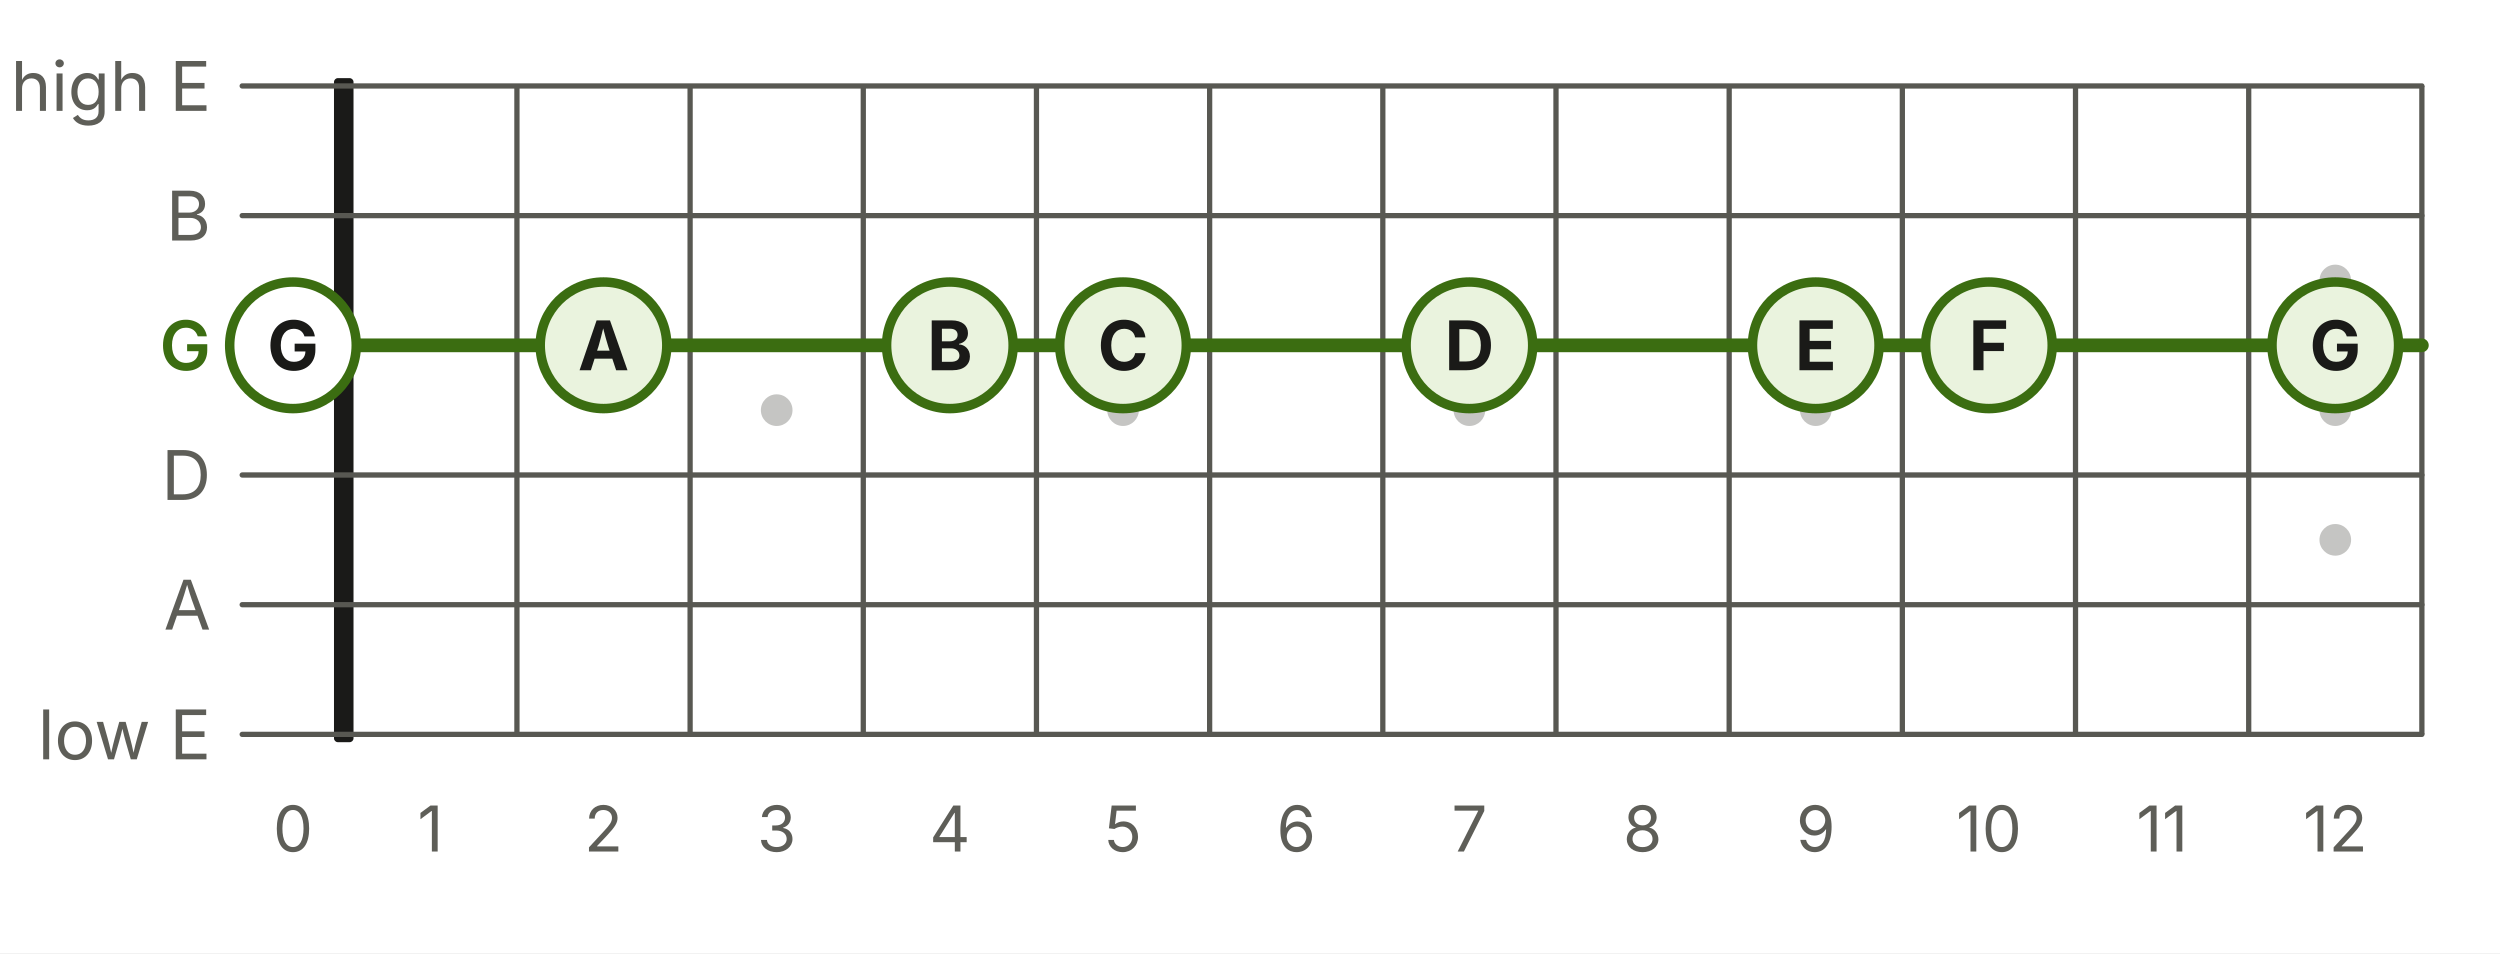
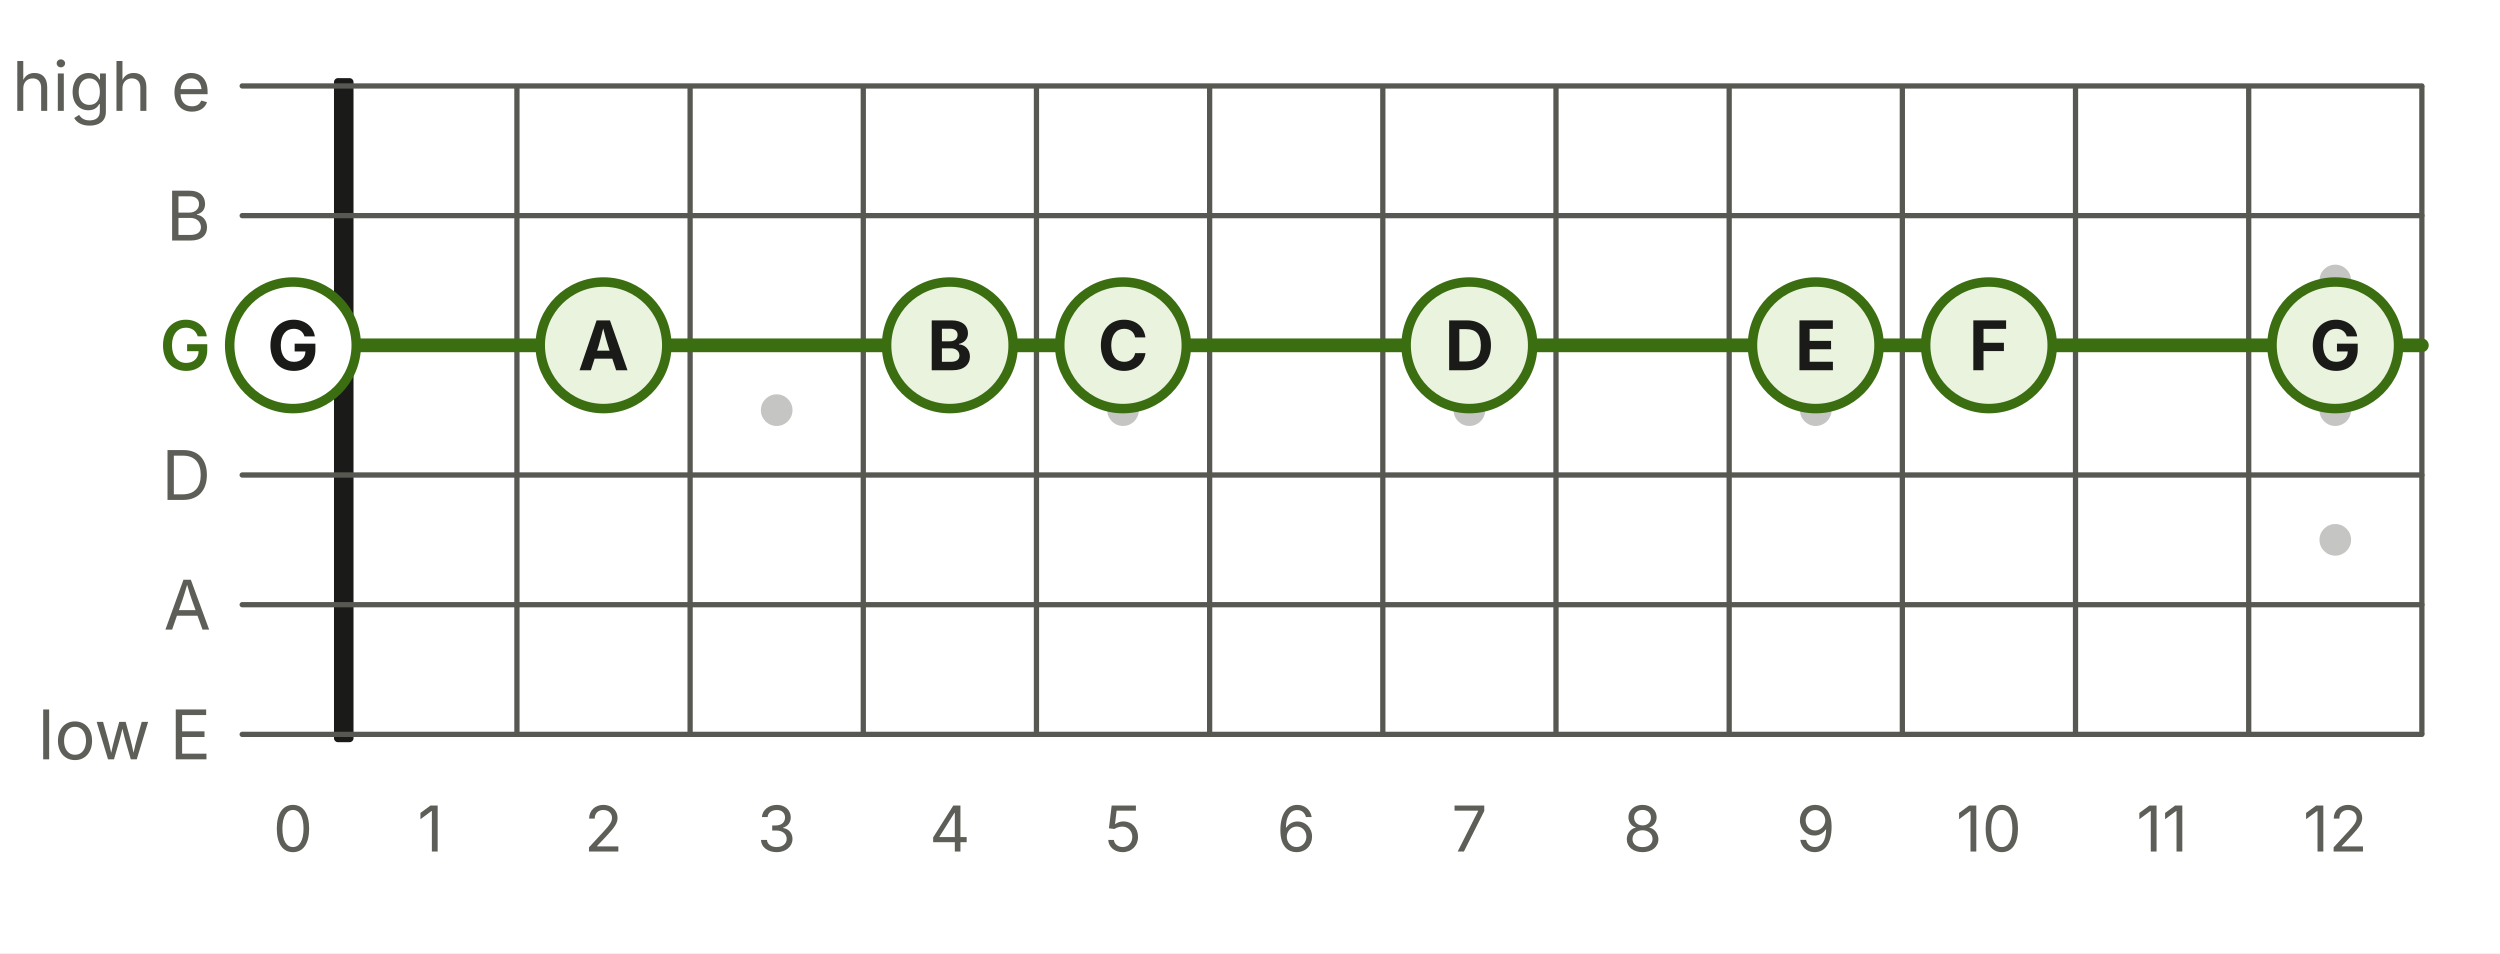
<svg xmlns="http://www.w3.org/2000/svg" width="2560" height="976" viewBox="0 0 640 244" font-family="Calibri,-apple-system,BlinkMacSystemFont,'Segoe UI',sans-serif">
  <rect width="640" height="244" fill="#ffffff" />
  <circle cx="198.833" cy="105" r="4.05" fill="#585852" opacity="0.35" />
  <circle cx="287.5" cy="105" r="4.05" fill="#585852" opacity="0.35" />
  <circle cx="376.167" cy="105" r="4.05" fill="#585852" opacity="0.35" />
  <circle cx="464.833" cy="105" r="4.05" fill="#585852" opacity="0.35" />
  <circle cx="597.833" cy="105" r="4.05" fill="#585852" opacity="0.35" />
  <circle cx="597.833" cy="71.8" r="4.05" fill="#585852" opacity="0.35" />
  <circle cx="597.833" cy="138.2" r="4.05" fill="#585852" opacity="0.35" />
  <line x1="132.333" y1="22" x2="132.333" y2="188" stroke="#585852" stroke-width="1.35" />
  <line x1="176.667" y1="22" x2="176.667" y2="188" stroke="#585852" stroke-width="1.35" />
  <line x1="221" y1="22" x2="221" y2="188" stroke="#585852" stroke-width="1.35" />
  <line x1="265.333" y1="22" x2="265.333" y2="188" stroke="#585852" stroke-width="1.35" />
  <line x1="309.667" y1="22" x2="309.667" y2="188" stroke="#585852" stroke-width="1.35" />
  <line x1="354" y1="22" x2="354" y2="188" stroke="#585852" stroke-width="1.35" />
  <line x1="398.333" y1="22" x2="398.333" y2="188" stroke="#585852" stroke-width="1.35" />
  <line x1="442.667" y1="22" x2="442.667" y2="188" stroke="#585852" stroke-width="1.35" />
  <line x1="487" y1="22" x2="487" y2="188" stroke="#585852" stroke-width="1.35" />
  <line x1="531.333" y1="22" x2="531.333" y2="188" stroke="#585852" stroke-width="1.35" />
  <line x1="575.667" y1="22" x2="575.667" y2="188" stroke="#585852" stroke-width="1.35" />
  <line x1="620" y1="22" x2="620" y2="188" stroke="#585852" stroke-width="1.35" />
  <rect x="85.5" y="20" width="5" height="170" fill="#1a1a18" rx="1" />
  <line x1="62" y1="22" x2="620" y2="22" stroke="#585852" stroke-width="1.35" stroke-linecap="round" />
-   <text x="54" y="22" text-anchor="end" dominant-baseline="central" font-size="17.55" font-weight="400" fill="#5e5e58">high E</text>
+   <text x="54" y="22" text-anchor="end" dominant-baseline="central" font-size="17.55" font-weight="400" fill="#5e5e58">high e</text>
  <line x1="62" y1="55.2" x2="620" y2="55.2" stroke="#585852" stroke-width="1.35" stroke-linecap="round" />
  <text x="54" y="55.2" text-anchor="end" dominant-baseline="central" font-size="17.55" font-weight="400" fill="#5e5e58">B</text>
  <line x1="62" y1="88.4" x2="620" y2="88.4" stroke="#3b6d11" stroke-width="3.51" stroke-linecap="round" />
  <text x="54" y="88.4" text-anchor="end" dominant-baseline="central" font-size="17.55" font-weight="600" fill="#3b6d11">G</text>
  <line x1="62" y1="121.6" x2="620" y2="121.6" stroke="#585852" stroke-width="1.35" stroke-linecap="round" />
  <text x="54" y="121.6" text-anchor="end" dominant-baseline="central" font-size="17.55" font-weight="400" fill="#5e5e58">D</text>
  <line x1="62" y1="154.8" x2="620" y2="154.8" stroke="#585852" stroke-width="1.35" stroke-linecap="round" />
  <text x="54" y="154.8" text-anchor="end" dominant-baseline="central" font-size="17.55" font-weight="400" fill="#5e5e58">A</text>
  <line x1="62" y1="188" x2="620" y2="188" stroke="#585852" stroke-width="1.35" stroke-linecap="round" />
  <text x="54" y="188" text-anchor="end" dominant-baseline="central" font-size="17.55" font-weight="400" fill="#5e5e58">low E</text>
  <circle cx="75" cy="88.4" r="16.2" fill="#ffffff" stroke="#3b6d11" stroke-width="2.43" />
  <circle cx="154.5" cy="88.4" r="16.2" fill="#eaf3de" stroke="#3b6d11" stroke-width="2.43" />
  <circle cx="243.167" cy="88.4" r="16.2" fill="#eaf3de" stroke="#3b6d11" stroke-width="2.43" />
  <circle cx="287.5" cy="88.4" r="16.2" fill="#eaf3de" stroke="#3b6d11" stroke-width="2.43" />
  <circle cx="376.167" cy="88.4" r="16.2" fill="#eaf3de" stroke="#3b6d11" stroke-width="2.43" />
  <circle cx="464.833" cy="88.4" r="16.2" fill="#eaf3de" stroke="#3b6d11" stroke-width="2.43" />
  <circle cx="509.167" cy="88.4" r="16.2" fill="#eaf3de" stroke="#3b6d11" stroke-width="2.43" />
  <circle cx="597.833" cy="88.4" r="16.2" fill="#eaf3de" stroke="#3b6d11" stroke-width="2.43" />
  <g font-size="17.55" font-weight="700" fill="#1a1a18" text-anchor="middle" dominant-baseline="central">
    <text x="75" y="88.4">G</text>
    <text x="154.5" y="88.4">A</text>
    <text x="243.167" y="88.4">B</text>
    <text x="287.5" y="88.4">C</text>
    <text x="376.167" y="88.4">D</text>
    <text x="464.833" y="88.4">E</text>
    <text x="509.167" y="88.4">F</text>
    <text x="597.833" y="88.4">G</text>
  </g>
  <g font-size="16.2" fill="#5e5e58" text-anchor="middle">
    <text x="75" y="218">0</text>
    <text x="110.167" y="218">1</text>
    <text x="154.5" y="218">2</text>
    <text x="198.833" y="218">3</text>
    <text x="243.167" y="218">4</text>
    <text x="287.5" y="218">5</text>
    <text x="331.833" y="218">6</text>
    <text x="376.167" y="218">7</text>
    <text x="420.5" y="218">8</text>
    <text x="464.833" y="218">9</text>
    <text x="509.167" y="218">10</text>
    <text x="553.5" y="218">11</text>
    <text x="597.833" y="218">12</text>
  </g>
</svg>
